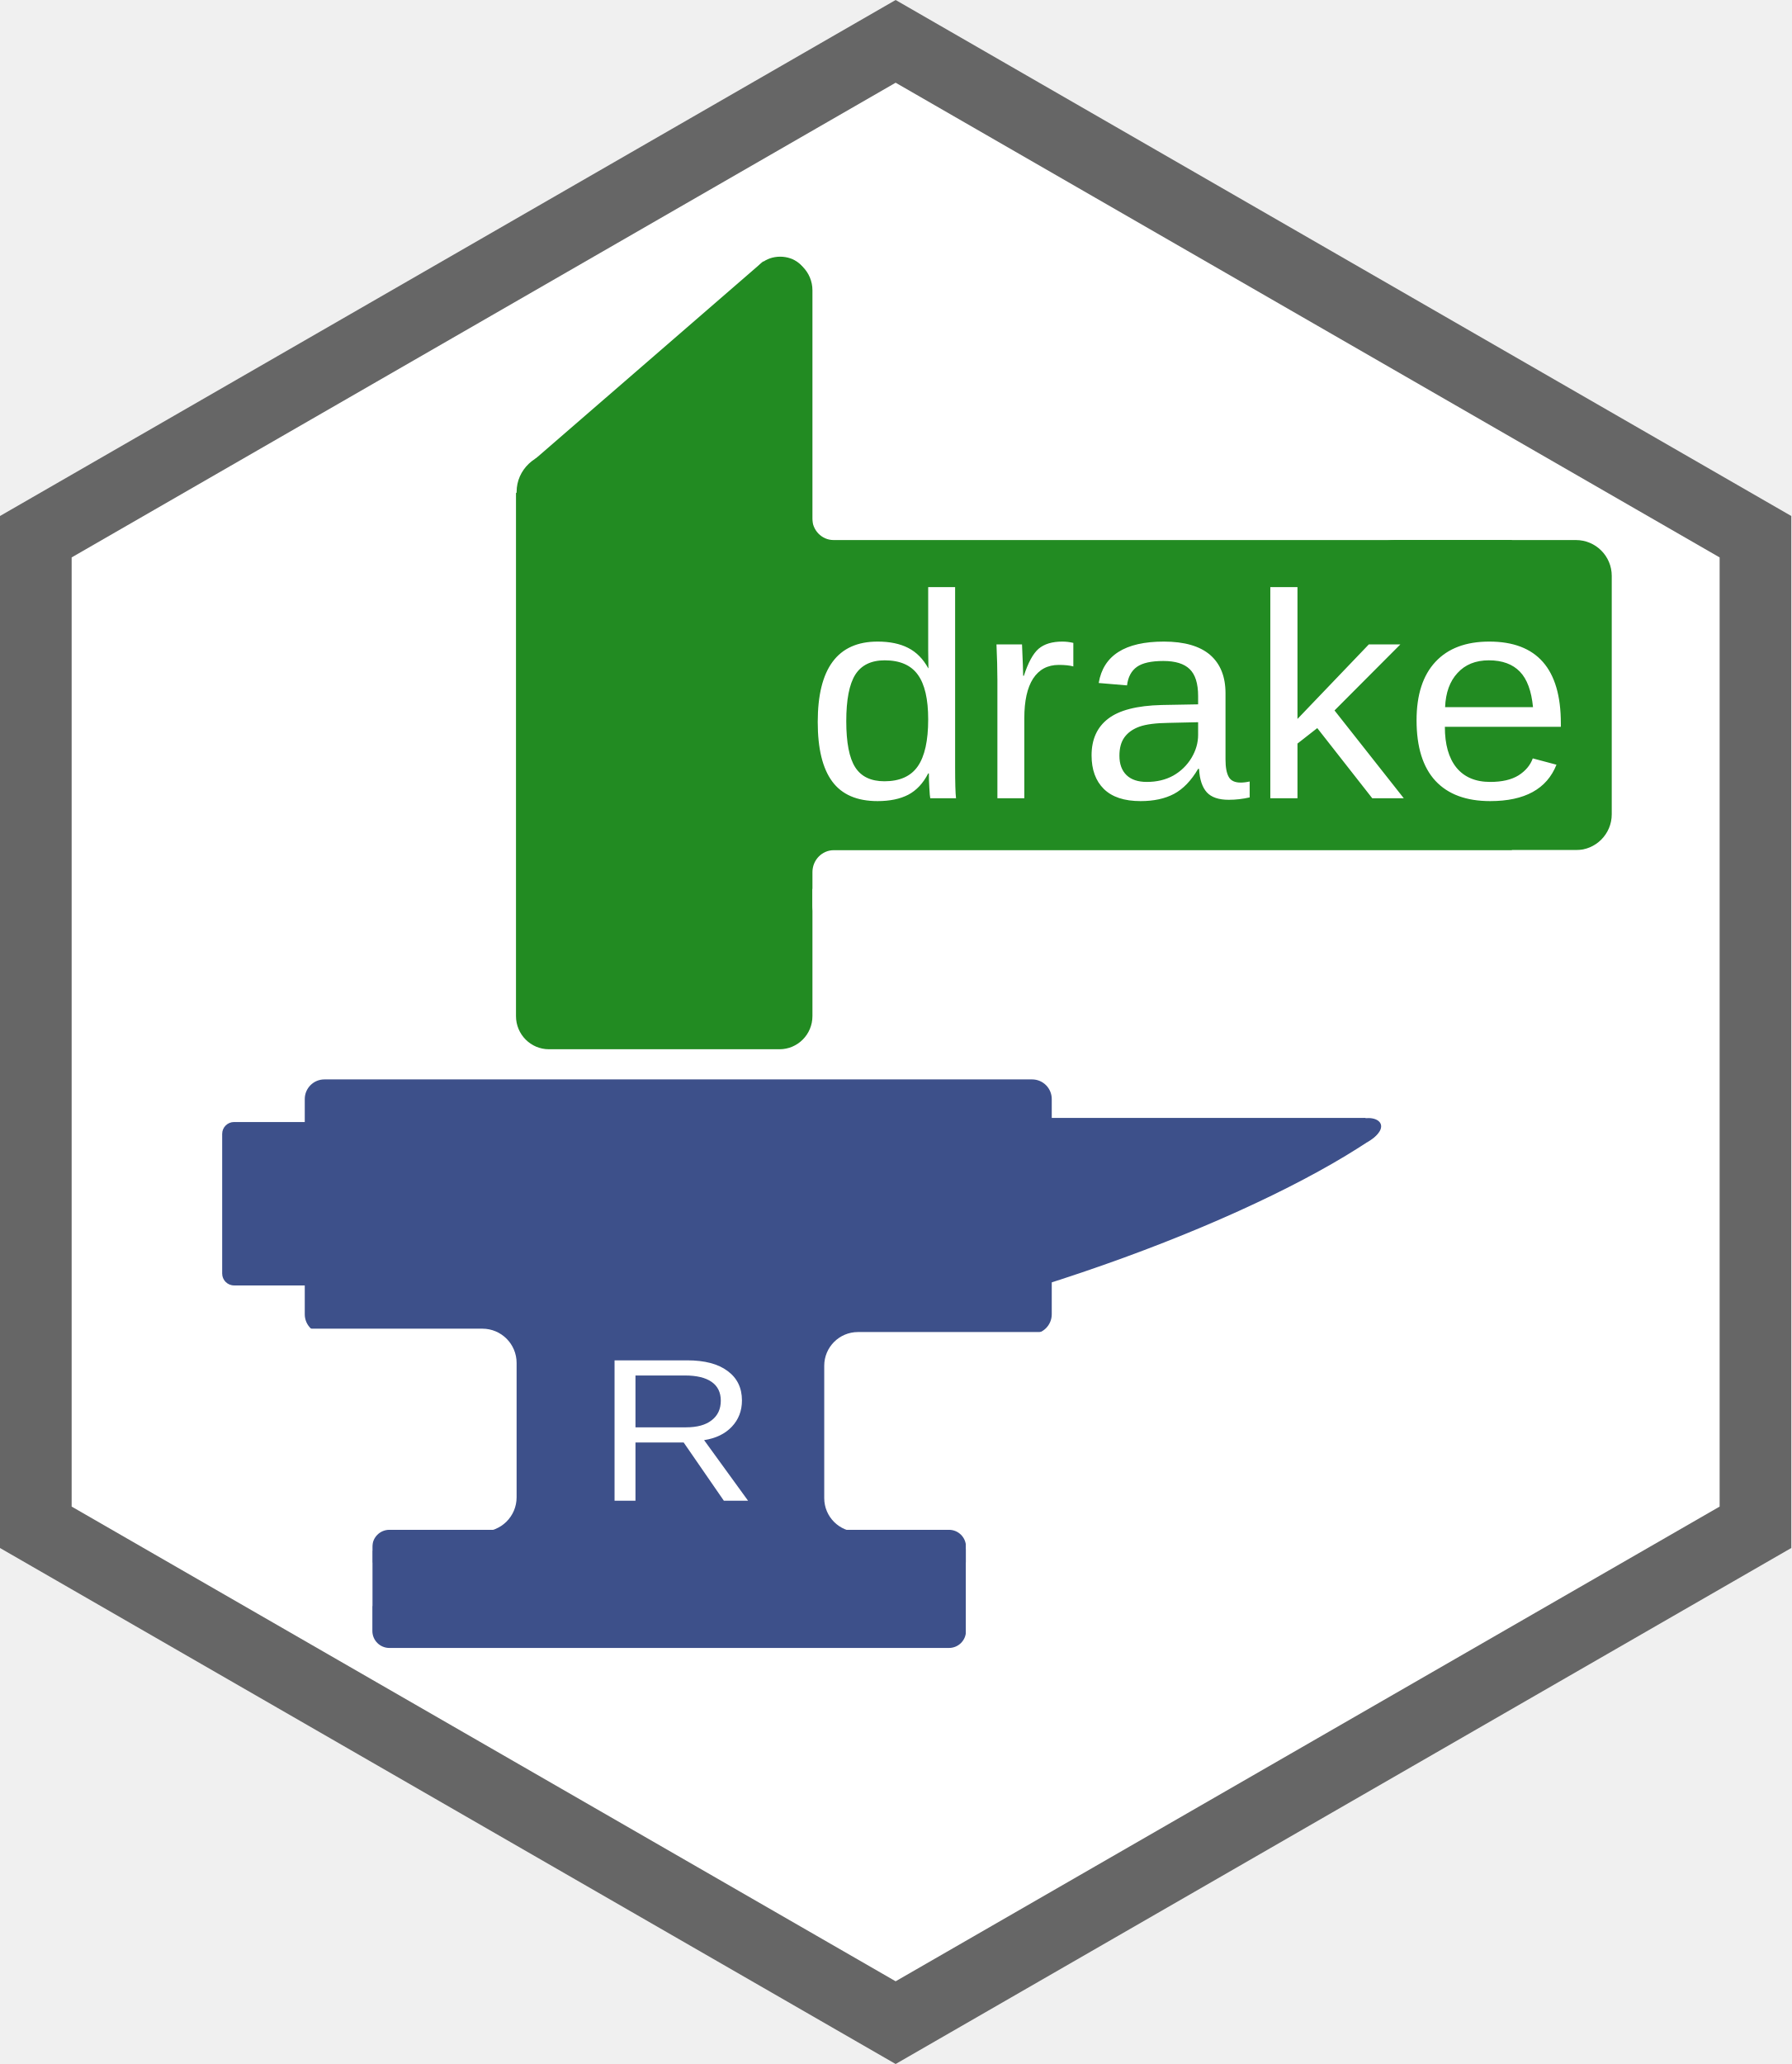
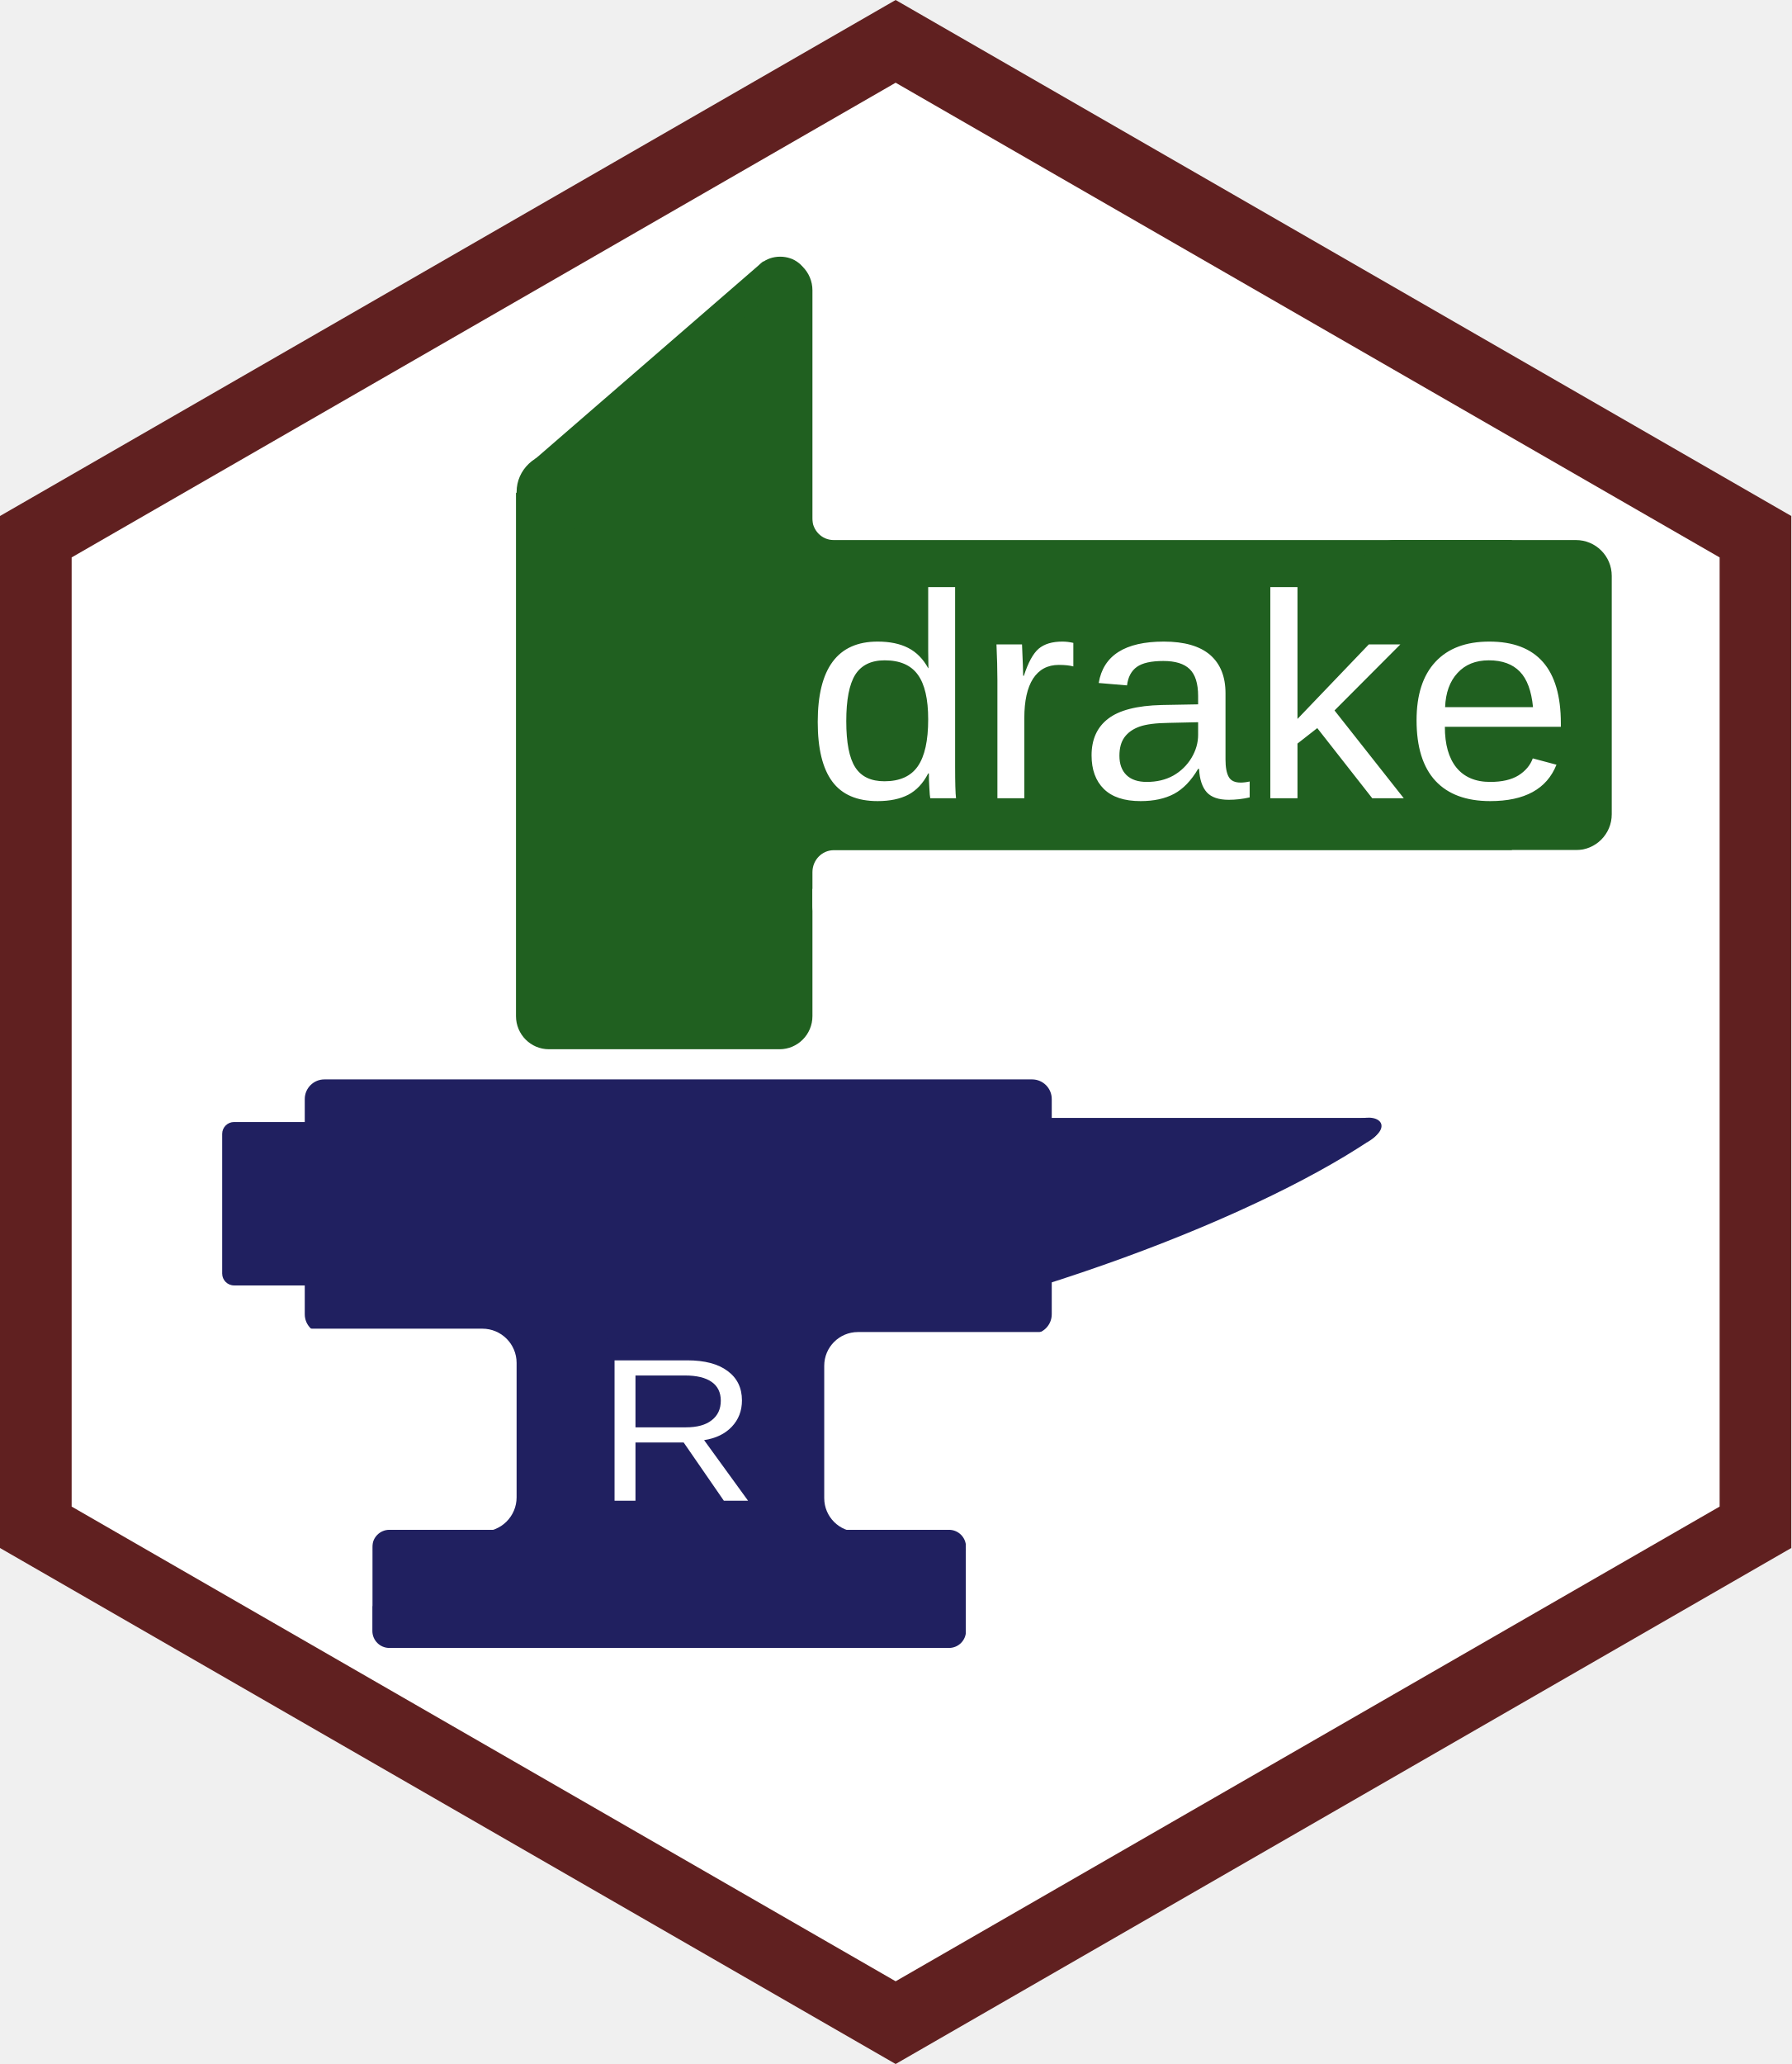
<svg xmlns="http://www.w3.org/2000/svg" width="125" height="144.001" viewBox="0 0 125 144.001" version="1.1" id="svg6">
  <defs id="defs10" />
  <text xml:space="preserve" style="font-style:normal;font-variant:normal;font-weight:normal;font-stretch:normal;font-size:40px;line-height:1.25;font-family:Ubuntu;-inkscape-font-specification:Ubuntu;letter-spacing:0px;word-spacing:0px;fill:#000000;fill-opacity:1;stroke:none" x="-15.337" y="49.104" id="text5764">
    <tspan id="tspan5762" x="-15.337" y="86.404" />
  </text>
  <rect style="fill:#ffffff;fill-opacity:1;fill-rule:nonzero;stroke:#228b22;stroke-width:1.333;stroke-miterlimit:4;stroke-dasharray:none;stroke-opacity:0" id="rect4562" width="119.072" height="72.119" x="2.765" y="35.739" rx="0.269" ry="4.77" />
  <rect style="fill:#ffffff;fill-opacity:1;fill-rule:nonzero;stroke:#228b22;stroke-width:1.333;stroke-miterlimit:4;stroke-dasharray:none;stroke-opacity:0" id="rect4515-3-6-7" width="70.603" height="30.172" x="53.324" y="-90.593" rx="0.269" ry="4.77" transform="matrix(0.870342,0.4924479,0.4924479,-0.870342,0,0)" />
  <rect style="fill:#ffffff;fill-opacity:1;fill-rule:nonzero;stroke:#228b22;stroke-width:1.333;stroke-miterlimit:4;stroke-dasharray:none;stroke-opacity:0" id="rect4515-3-6" width="70.603" height="30.172" x="-54.61" y="-152.095" rx="0.269" ry="4.77" transform="rotate(150.4984)" />
-   <rect style="fill:#3d508a;fill-opacity:1;fill-rule:nonzero;stroke:#228b22;stroke-width:3.796;stroke-miterlimit:4;stroke-dasharray:none;stroke-opacity:0" id="rect5811-0-9" width="85.991" height="30.685" x="10.838" y="78.333" ry="3.967" />
+   <rect style="fill:#202060;fill-opacity:1;fill-rule:nonzero;stroke:#228b22;stroke-width:3.796;stroke-miterlimit:4;stroke-dasharray:none;stroke-opacity:0" id="rect5811-0-9" width="85.991" height="30.685" x="9.743" y="77.512" ry="3.967" />
  <rect style="fill:#ffffff;fill-opacity:1;fill-rule:nonzero;stroke:#228b22;stroke-width:1.333;stroke-miterlimit:4;stroke-dasharray:none;stroke-opacity:0" id="rect4515-3" width="70.603" height="30.172" x="-124.979" y="-27.021" rx="0.269" ry="4.77" transform="matrix(-0.8703419,-0.4924479,-0.4924479,0.8703419,0,0)" />
  <rect style="fill:#ffffff;fill-opacity:1;fill-rule:nonzero;stroke:#228b22;stroke-width:1.333;stroke-miterlimit:4;stroke-dasharray:none;stroke-opacity:0" id="rect4515" width="70.603" height="30.172" x="-17.463" y="34.569" rx="0.269" ry="4.77" transform="rotate(-29.5016)" />
-   <rect style="fill:#228b22;fill-opacity:1;fill-rule:nonzero;stroke:#228b22;stroke-width:2.436;stroke-miterlimit:4;stroke-dasharray:none;stroke-opacity:0" id="rect6215" width="67.021" height="27.168" x="38.482" y="34.847" ry="1.221" />
+   <rect style="fill:#206020;fill-opacity:1;fill-rule:nonzero;stroke:#228b22;stroke-width:2.436;stroke-miterlimit:4;stroke-dasharray:none;stroke-opacity:0" id="rect6215" width="67.021" height="27.168" x="38.482" y="34.847" ry="1.221" />
  <rect style="fill:#ffffff;fill-opacity:0;fill-rule:nonzero;stroke:#228b22;stroke-width:1.493;stroke-miterlimit:4;stroke-dasharray:none;stroke-opacity:0" id="rect5964" width="21.378" height="22.576" x="33.223" y="44.291" ry="0.463" />
-   <rect style="fill:#ffffff;fill-opacity:1;fill-rule:nonzero;stroke:#228b22;stroke-width:1.985;stroke-miterlimit:4;stroke-dasharray:none;stroke-opacity:0" id="rect5966" width="20.299" height="34.165" x="9.743" y="74.032" ry="6.962" rx="0" />
+   <rect style="fill:#ffffff;fill-opacity:1;fill-rule:nonzero;stroke:#000000;stroke-width:2.003;stroke-miterlimit:4;stroke-dasharray:none;stroke-opacity:0" id="rect5966" width="20.675" height="34.165" x="9.367" y="74.032" ry="6.962" rx="0" />
  <rect style="fill:#ffffff;fill-opacity:1;fill-rule:nonzero;stroke:#228b22;stroke-width:1.327;stroke-miterlimit:4;stroke-dasharray:none;stroke-opacity:0" id="rect5966-1" width="31.603" height="9.802" x="66.152" y="98.419" ry="1.997" />
  <rect style="fill:#ffffff;fill-opacity:1;fill-rule:nonzero;stroke:#228b22;stroke-width:2.801;stroke-miterlimit:4;stroke-dasharray:none;stroke-opacity:0" id="rect5966-1-6" width="47.614" height="29.001" x="62.922" y="73.706" ry="5.909" />
-   <ellipse style="fill:#3d508a;fill-opacity:1;fill-rule:nonzero;stroke:#228b22;stroke-width:2.502;stroke-miterlimit:4;stroke-dasharray:none;stroke-opacity:0" id="path6058" cx="52.948" cy="100.748" rx="31.032" ry="7.093" transform="matrix(0.9542893,-0.2988844,0.2036363,0.9790466,0,0)" />
+   <ellipse style="fill:#202060;fill-opacity:1;fill-rule:nonzero;stroke:#228b22;stroke-width:2.502;stroke-miterlimit:4;stroke-dasharray:none;stroke-opacity:0" id="path6058" cx="52.948" cy="100.748" rx="31.032" ry="7.093" transform="matrix(0.9542893,-0.2988844,0.2036363,0.9790466,0,0)" />
  <rect style="fill:#ffffff;fill-opacity:1;fill-rule:nonzero;stroke:#228b22;stroke-width:1.984;stroke-miterlimit:4;stroke-dasharray:none;stroke-opacity:0" id="rect5966-1-23" width="85.322" height="8.122" x="21.203" y="69.874" ry="1.655" />
-   <rect style="fill:#3d508a;fill-opacity:1;fill-rule:nonzero;stroke:#228b22;stroke-width:2.673;stroke-miterlimit:4;stroke-dasharray:none;stroke-opacity:0" id="rect6090" width="52.127" height="17.758" x="21.267" y="75.308" ry="1.371" />
-   <rect style="fill:#3d508a;fill-opacity:1;fill-rule:nonzero;stroke:#228b22;stroke-width:1.66;stroke-miterlimit:4;stroke-dasharray:none;stroke-opacity:0" id="rect6162" width="3.77" height="20.579" x="53.483" y="88.917" ry="2.148" />
+   <rect style="fill:#202060;fill-opacity:1;fill-rule:nonzero;stroke:#228b22;stroke-width:2.673;stroke-miterlimit:4;stroke-dasharray:none;stroke-opacity:0" id="rect6090" width="52.127" height="17.758" x="21.267" y="75.308" ry="1.371" />
+   <rect style="fill:#202060;fill-opacity:1;fill-rule:nonzero;stroke:#228b22;stroke-width:1.66;stroke-miterlimit:4;stroke-dasharray:none;stroke-opacity:0" id="rect6162" width="3.77" height="20.579" x="53.483" y="88.917" ry="2.148" />
  <rect style="fill:#ffffff;fill-opacity:1;fill-rule:nonzero;stroke:#228b22;stroke-width:1.471;stroke-miterlimit:4;stroke-dasharray:none;stroke-opacity:0" id="rect6164" width="19.702" height="14.156" x="16.348" y="92.699" ry="2.389" />
  <rect style="fill:#ffffff;fill-opacity:1;fill-rule:nonzero;stroke:#228b22;stroke-width:1.46;stroke-miterlimit:4;stroke-dasharray:none;stroke-opacity:0" id="rect6164-8" width="19.713" height="13.939" x="57.517" y="92.934" ry="2.352" />
-   <rect style="fill:#3d508a;fill-opacity:1;fill-rule:nonzero;stroke:#228b22;stroke-width:1.624;stroke-miterlimit:4;stroke-dasharray:none;stroke-opacity:0" id="rect6090-5" width="41.425" height="8.242" x="25.985" y="106.732" ry="1.186" />
-   <rect style="fill:#3d508a;fill-opacity:1;fill-rule:nonzero;stroke:#228b22;stroke-width:2.085;stroke-miterlimit:4;stroke-dasharray:none;stroke-opacity:0" id="rect6183" width="55.43" height="11.401" x="15.504" y="78.281" ry="0.83" />
+   <rect style="fill:#202060;fill-opacity:1;fill-rule:nonzero;stroke:#228b22;stroke-width:1.624;stroke-miterlimit:4;stroke-dasharray:none;stroke-opacity:0" id="rect6090-5" width="41.425" height="8.242" x="25.985" y="106.732" ry="1.186" />
+   <rect style="fill:#202060;fill-opacity:1;fill-rule:nonzero;stroke:#000000;stroke-width:2.085;stroke-miterlimit:4;stroke-dasharray:none;stroke-opacity:0" id="rect6183" width="55.43" height="11.401" x="15.504" y="78.281" ry="0.83" />
  <rect style="fill:#ffffff;fill-opacity:1;fill-rule:nonzero;stroke:#228b22;stroke-width:0.286;stroke-miterlimit:4;stroke-dasharray:none;stroke-opacity:0" id="rect6164-8-7" width="3.018" height="3.488" x="95.29" y="76.726" ry="0.589" />
  <text xml:space="preserve" style="font-style:normal;font-variant:normal;font-weight:normal;font-stretch:normal;font-size:40px;line-height:1.25;font-family:Ubuntu;-inkscape-font-specification:Ubuntu;letter-spacing:0px;word-spacing:0px;fill:#000000;fill-opacity:1;stroke:none" x="57.282" y="30.737" id="text6287">
    <tspan id="tspan6285" x="57.282" y="68.037" />
  </text>
  <text xml:space="preserve" style="font-style:normal;font-variant:normal;font-weight:normal;font-stretch:normal;font-size:24.909px;line-height:1.25;font-family:Ubuntu;-inkscape-font-specification:Ubuntu;letter-spacing:0px;word-spacing:0px;fill:#ffffff;fill-opacity:1;stroke:none;stroke-width:0.623" x="39.618" y="109.913" id="text6295" transform="scale(1.049779,0.9525812)">
    <tspan id="tspan6293" x="39.618" y="109.913" style="font-style:normal;font-variant:normal;font-weight:normal;font-stretch:normal;font-size:14.946px;font-family:arial;-inkscape-font-specification:arial;fill:#ffffff;fill-opacity:1;stroke-width:0.623">R</tspan>
  </text>
-   <ellipse style="fill:#3d508a;fill-opacity:1;fill-rule:nonzero;stroke:#228b22;stroke-width:1.717;stroke-miterlimit:4;stroke-dasharray:none;stroke-opacity:0" id="path6900" cx="112.146" cy="130.863" rx="0.988" ry="0.325" transform="matrix(0.8889987,-0.4579097,-0.03367723,0.9994328,0,0)" />
-   <ellipse style="fill:#3d508a;fill-opacity:1;fill-rule:nonzero;stroke:#228b22;stroke-width:1.472;stroke-miterlimit:4;stroke-dasharray:none;stroke-opacity:0" id="path6919" cx="-10.088" cy="127.119" rx="1.389" ry="0.928" transform="matrix(0.8548749,-0.5188341,0.8149525,0.5795278,0,0)" />
+   <ellipse style="fill:#202060;fill-opacity:1;fill-rule:nonzero;stroke:#228b22;stroke-width:1.717;stroke-miterlimit:4;stroke-dasharray:none;stroke-opacity:0" id="path6900" cx="112.146" cy="130.863" rx="0.988" ry="0.325" transform="matrix(0.8889987,-0.4579097,-0.03367723,0.9994328,0,0)" />
+   <ellipse style="fill:#202060;fill-opacity:1;fill-rule:nonzero;stroke:#228b22;stroke-width:1.472;stroke-miterlimit:4;stroke-dasharray:none;stroke-opacity:0" id="path6919" cx="-10.048" cy="127.109" rx="1.389" ry="0.928" transform="matrix(0.8548749,-0.5188341,0.8149525,0.5795278,0,0)" />
  <rect style="fill:#ffffff;fill-opacity:1;fill-rule:nonzero;stroke:#228b22;stroke-width:0.757;stroke-miterlimit:4;stroke-dasharray:none;stroke-opacity:0" id="rect6995" width="55.794" height="5.402" x="56.678" y="32.276" ry="1.533" rx="1.491" />
-   <rect style="fill:#228b22;fill-opacity:1;fill-rule:nonzero;stroke:#228b22;stroke-width:1.307;stroke-miterlimit:4;stroke-dasharray:none;stroke-opacity:0" id="rect7012" width="17.647" height="21.633" x="94.825" y="37.678" ry="2.499" />
-   <rect style="fill:#228b22;fill-opacity:1;fill-rule:nonzero;stroke:#228b22;stroke-width:2.262;stroke-miterlimit:4;stroke-dasharray:none;stroke-opacity:0" id="rect7012-0" width="20.687" height="55.262" x="36.007" y="17.942" ry="2.313" rx="2.297" />
+   <rect style="fill:#206020;fill-opacity:1;fill-rule:nonzero;stroke:#228b22;stroke-width:1.307;stroke-miterlimit:4;stroke-dasharray:none;stroke-opacity:0" id="rect7012" width="17.647" height="21.633" x="94.825" y="37.678" ry="2.499" />
+   <rect style="fill:#206020;fill-opacity:1;fill-rule:nonzero;stroke:#228b22;stroke-width:2.262;stroke-miterlimit:4;stroke-dasharray:none;stroke-opacity:0" id="rect7012-0" width="20.687" height="55.262" x="36.007" y="17.942" ry="2.313" rx="2.297" />
  <text xml:space="preserve" style="font-style:normal;font-variant:normal;font-weight:normal;font-stretch:normal;font-size:20.894px;line-height:1.25;font-family:Ubuntu;-inkscape-font-specification:Ubuntu;letter-spacing:0px;word-spacing:0px;fill:#ffffff;fill-opacity:1;stroke:none;stroke-width:0.522" x="54.647" y="57.238" id="text6291" transform="scale(1.027737,0.9730113)">
    <tspan id="tspan6289" x="54.647" y="57.238" style="font-style:normal;font-variant:normal;font-weight:normal;font-stretch:normal;font-family:arial;-inkscape-font-specification:arial;fill:#ffffff;fill-opacity:1;stroke-width:0.522">drake</tspan>
  </text>
  <rect style="fill:#ffffff;fill-opacity:1;fill-rule:nonzero;stroke:#228b22;stroke-width:0.757;stroke-miterlimit:4;stroke-dasharray:none;stroke-opacity:0" id="rect6995-4" width="55.778" height="5.402" x="56.694" y="59.316" ry="1.533" rx="1.49" />
  <rect style="fill:#ffffff;fill-opacity:1;fill-rule:nonzero;stroke:#228b22;stroke-width:1.751;stroke-miterlimit:4;stroke-dasharray:none;stroke-opacity:0" id="rect4511" width="10.874" height="30.035" x="38.667" y="-32.215" rx="0" ry="0" transform="matrix(0.6620368,0.7494713,-0.7613167,0.6483803,0,0)" />
  <rect style="fill:#ffffff;fill-opacity:1;fill-rule:nonzero;stroke:#228b22;stroke-width:1.333;stroke-miterlimit:4;stroke-dasharray:none;stroke-opacity:0" id="rect4520" width="17.296" height="10.819" x="8.692" y="101.513" ry="0.324" />
-   <path d="M 62.5,5.771 120,38.89 v 66.221 L 62.5,138.23 5,105.111 V 38.89 Z M 62.5,0 0,36 v 72.001 l 62.5,36 62.5,-36 V 36 Z" id="path4" style="fill:#666666;fill-opacity:1" />
-   <rect style="fill:#228b22;fill-opacity:1;fill-rule:nonzero;stroke:#228b22;stroke-width:0.845;stroke-miterlimit:4;stroke-dasharray:none;stroke-opacity:0" id="rect4530" width="21.357" height="2.156" x="8.953" y="48.691" rx="0.17" ry="2.156" transform="matrix(0.7558173,-0.6547826,0.6256021,0.7801423,0,0)" />
-   <ellipse style="fill:#228b22;fill-opacity:1;fill-rule:nonzero;stroke:#228b22;stroke-width:1.226;stroke-miterlimit:4;stroke-dasharray:none;stroke-opacity:0" id="path4513-6" cx="38.943" cy="34.311" rx="2.892" ry="2.763" />
-   <ellipse style="fill:#228b22;fill-opacity:1;fill-rule:nonzero;stroke:#228b22;stroke-width:0.714;stroke-miterlimit:4;stroke-dasharray:none;stroke-opacity:0" id="path4513-6-7" cx="54.442" cy="19.397" rx="1.822" ry="1.489" />
+   <path d="M 62.5,5.771 120,38.89 v 66.221 L 62.5,138.23 5,105.111 V 38.89 Z M 62.5,0 0,36 v 72.001 l 62.5,36 62.5,-36 V 36 Z" id="path4" style="fill:#602020;fill-opacity:1" />
+   <rect style="fill:#206020;fill-opacity:1;fill-rule:nonzero;stroke:#228b22;stroke-width:0.845;stroke-miterlimit:4;stroke-dasharray:none;stroke-opacity:0" id="rect4530" width="21.357" height="2.156" x="8.953" y="48.691" rx="0.17" ry="2.156" transform="matrix(0.7558173,-0.6547826,0.6256021,0.7801423,0,0)" />
+   <ellipse style="fill:#206020;fill-opacity:1;fill-rule:nonzero;stroke:#228b22;stroke-width:1.226;stroke-miterlimit:4;stroke-dasharray:none;stroke-opacity:0" id="path4513-6" cx="38.943" cy="34.311" rx="2.892" ry="2.763" />
+   <ellipse style="fill:#206020;fill-opacity:1;fill-rule:nonzero;stroke:#228b22;stroke-width:0.714;stroke-miterlimit:4;stroke-dasharray:none;stroke-opacity:0" id="path4513-6-7" cx="54.442" cy="19.397" rx="1.822" ry="1.489" />
  <rect style="fill:#ffffff;fill-opacity:1;fill-rule:nonzero;stroke:#228b22;stroke-width:1.333;stroke-miterlimit:4;stroke-dasharray:none;stroke-opacity:0" id="rect4522" width="0.589" height="0.037" x="23.854" y="105.193" ry="0.018" />
  <rect style="fill:#ffffff;fill-opacity:1;fill-rule:nonzero;stroke:#228b22;stroke-width:1.753;stroke-miterlimit:4;stroke-dasharray:none;stroke-opacity:0" id="rect4520-3" width="31.103" height="10.405" x="67.4" y="104.362" ry="0.311" />
</svg>
